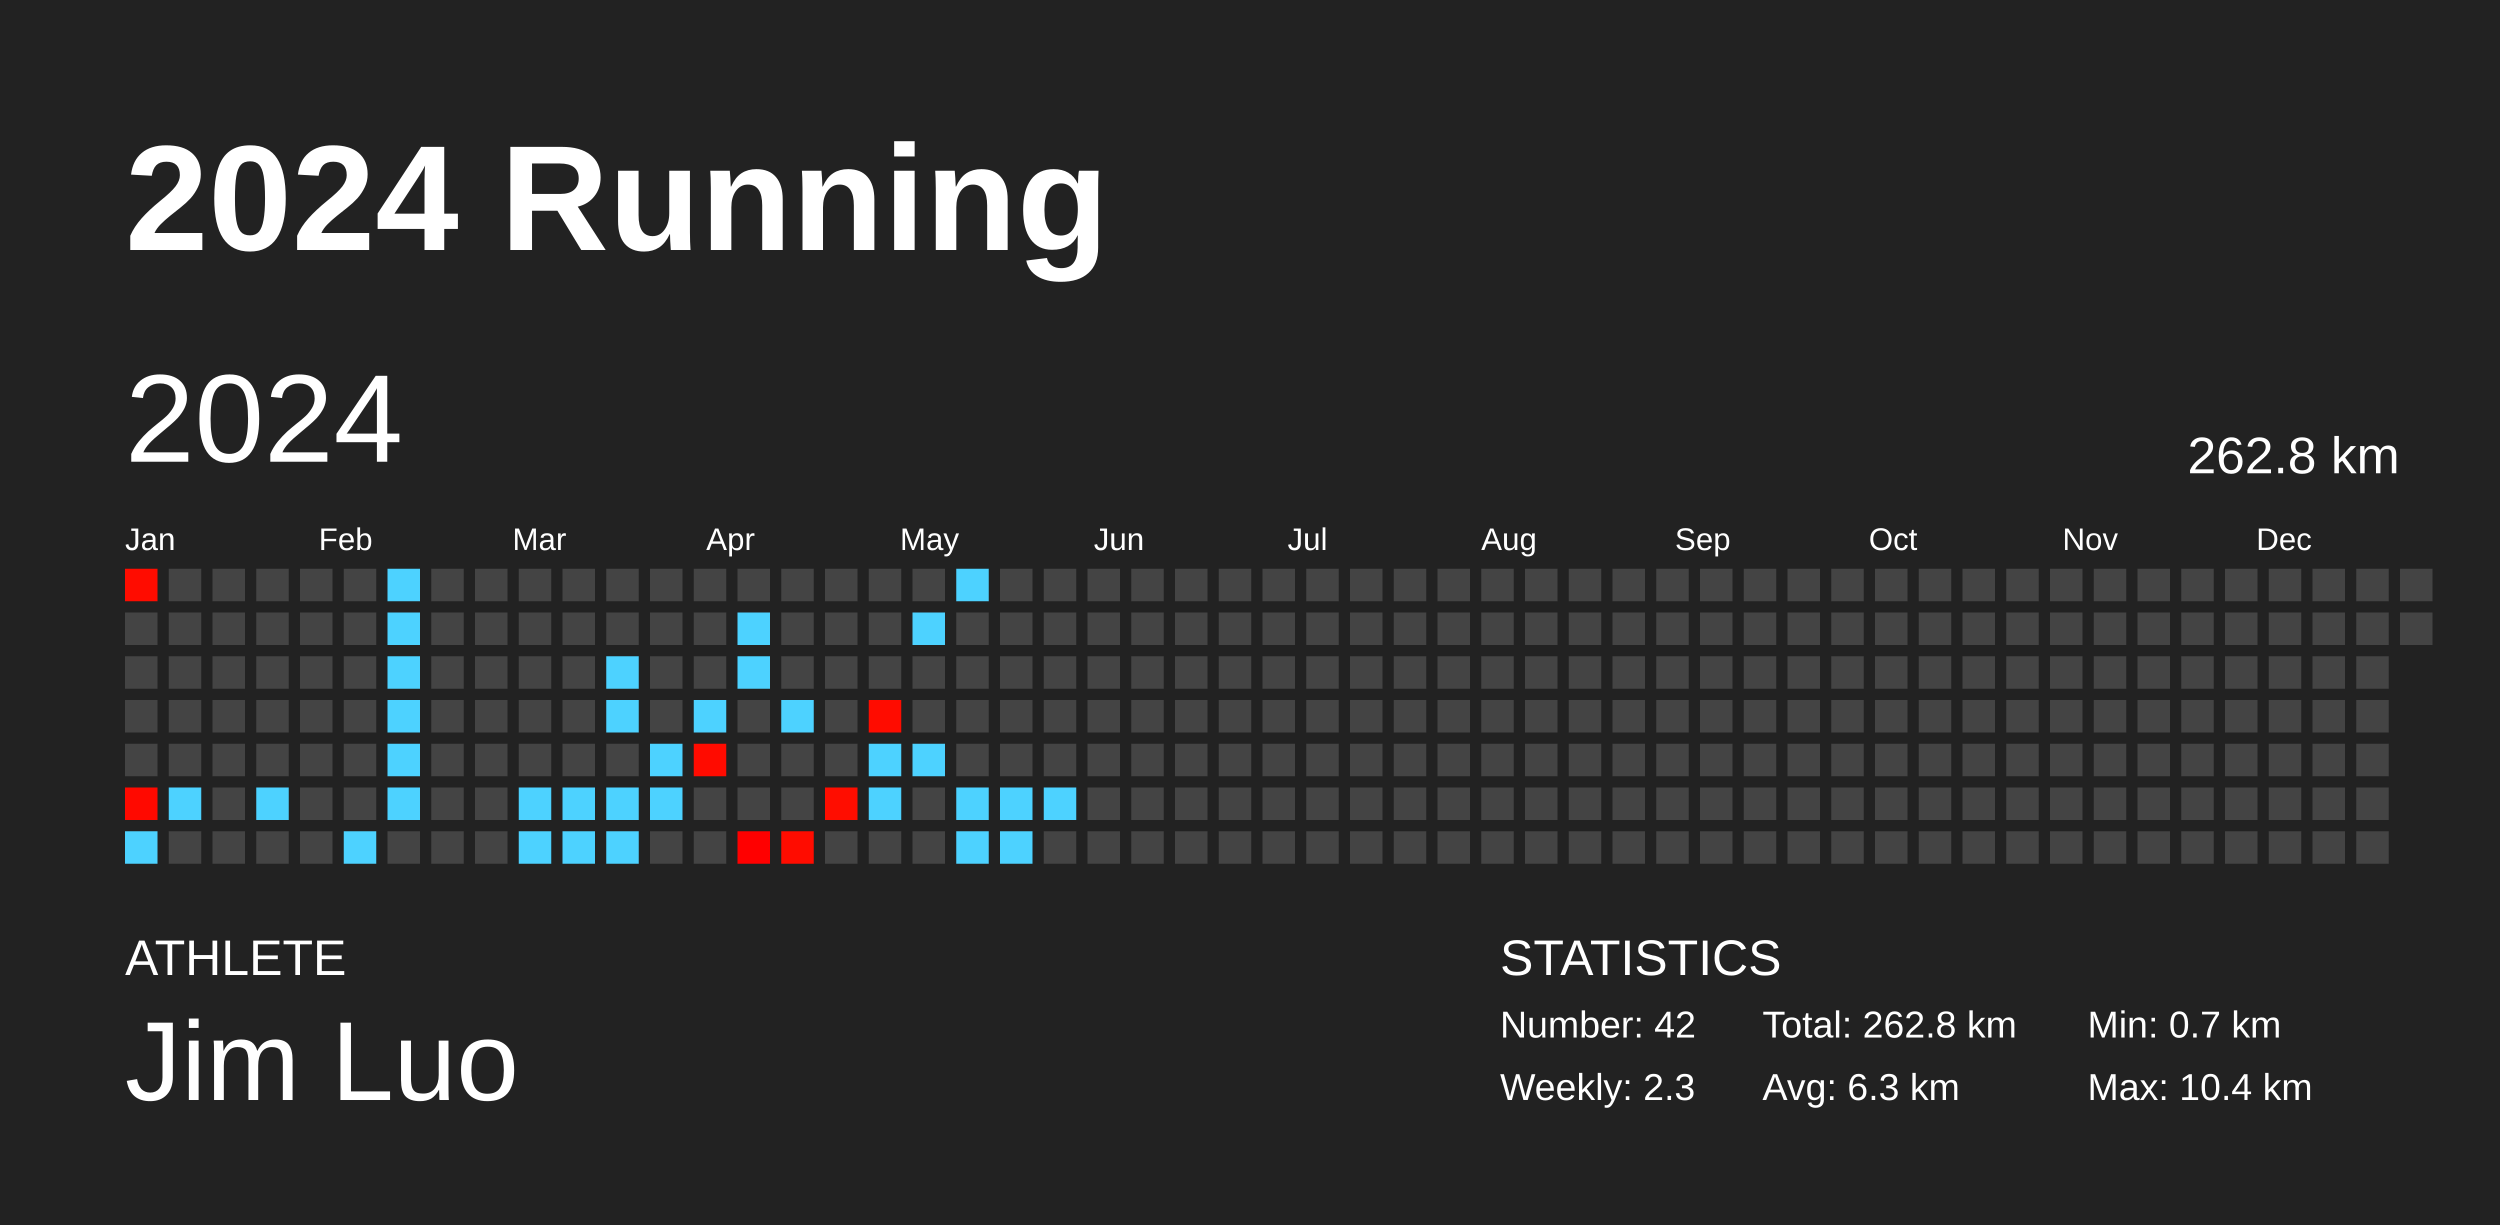
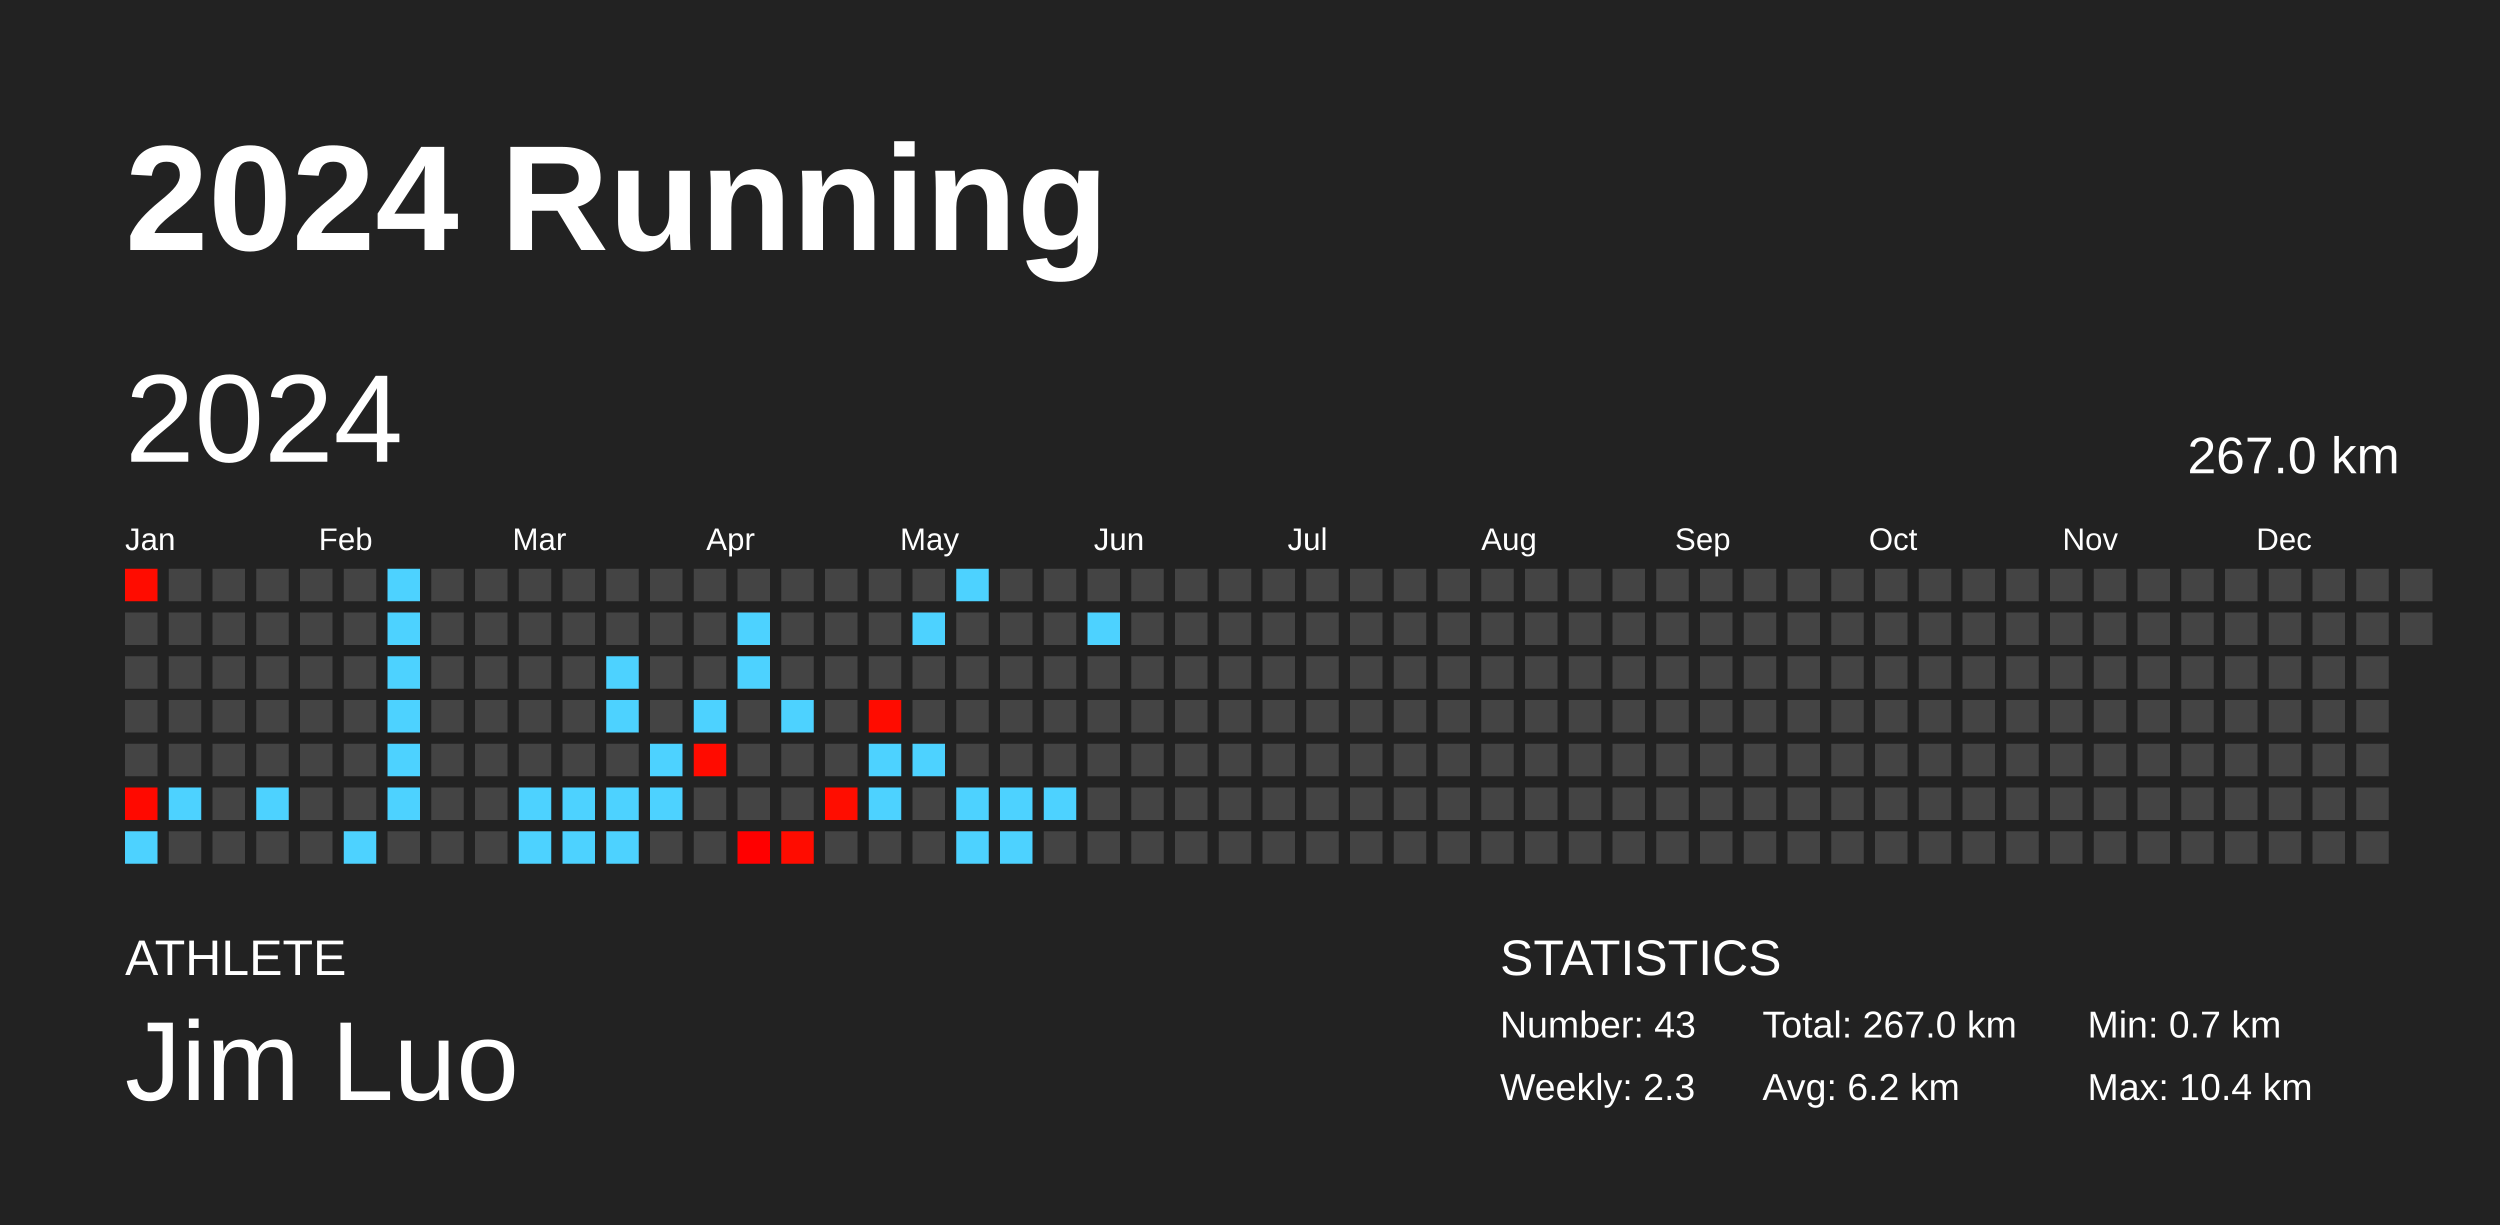
<svg xmlns="http://www.w3.org/2000/svg" baseProfile="full" height="98mm" version="1.1" viewBox="0,0,200,98" width="200mm">
  <defs />
  <rect fill="#222222" height="98" width="200" x="0" y="0" />
  <text fill="#FFFFFF" style="font-size:12px; font-family:Arial; font-weight:bold;" x="10" y="20">2024 Running</text>
  <text fill="#FFFFFF" style="font-size:4px; font-family:Arial" x="10" y="78">ATHLETE</text>
  <text fill="#FFFFFF" style="font-size:9px; font-family:Arial" x="10" y="88">Jim Luo</text>
  <text fill="#FFFFFF" style="font-size:4px; font-family:Arial" x="120" y="78">STATISTICS</text>
-   <text fill="#FFFFFF" style="font-size:3px; font-family:Arial" x="120" y="83">Number: 42</text>
+   <text fill="#FFFFFF" style="font-size:3px; font-family:Arial" x="120" y="83">Number: 43</text>
  <text fill="#FFFFFF" style="font-size:3px; font-family:Arial" x="120" y="88">Weekly: 2.3</text>
-   <text fill="#FFFFFF" style="font-size:3px; font-family:Arial" x="141" y="83">Total: 262.8 km</text>
-   <text fill="#FFFFFF" style="font-size:3px; font-family:Arial" x="141" y="88">Avg: 6.3 km</text>
+   <text fill="#FFFFFF" style="font-size:3px; font-family:Arial" x="141" y="83">Total: 267.0 km</text>
+   <text fill="#FFFFFF" style="font-size:3px; font-family:Arial" x="141" y="88">Avg: 6.2 km</text>
  <text fill="#FFFFFF" style="font-size:3px; font-family:Arial" x="167" y="83">Min: 0.7 km</text>
  <text fill="#FFFFFF" style="font-size:3px; font-family:Arial" x="167" y="88">Max: 10.4 km</text>
  <text dominant-baseline="hanging" fill="#FFFFFF" style="font-size:10.0px; font-family:Arial;" x="10" y="30">2024</text>
-   <text dominant-baseline="hanging" fill="#FFFFFF" style="font-size:4.125px; font-family:Arial;" x="175" y="35">262.8 km</text>
+   <text dominant-baseline="hanging" fill="#FFFFFF" style="font-size:4.125px; font-family:Arial;" x="175" y="35">267.0 km</text>
  <text fill="#FFFFFF" style="font-size:2.5px; font-family:Arial" x="10.0" y="44">Jan</text>
  <text fill="#FFFFFF" style="font-size:2.5px; font-family:Arial" x="25.5" y="44">Feb</text>
  <text fill="#FFFFFF" style="font-size:2.5px; font-family:Arial" x="41.0" y="44">Mar</text>
  <text fill="#FFFFFF" style="font-size:2.5px; font-family:Arial" x="56.5" y="44">Apr</text>
  <text fill="#FFFFFF" style="font-size:2.5px; font-family:Arial" x="72.0" y="44">May</text>
  <text fill="#FFFFFF" style="font-size:2.5px; font-family:Arial" x="87.5" y="44">Jun</text>
  <text fill="#FFFFFF" style="font-size:2.5px; font-family:Arial" x="103.0" y="44">Jul</text>
  <text fill="#FFFFFF" style="font-size:2.5px; font-family:Arial" x="118.5" y="44">Aug</text>
  <text fill="#FFFFFF" style="font-size:2.5px; font-family:Arial" x="134.0" y="44">Sep</text>
  <text fill="#FFFFFF" style="font-size:2.5px; font-family:Arial" x="149.5" y="44">Oct</text>
  <text fill="#FFFFFF" style="font-size:2.5px; font-family:Arial" x="165.0" y="44">Nov</text>
  <text fill="#FFFFFF" style="font-size:2.5px; font-family:Arial" x="180.5" y="44">Dec</text>
  <rect fill="#ff0c00" height="2.6" width="2.6" x="10.0" y="45.5" />
  <rect fill="#444444" height="2.6" width="2.6" x="10.0" y="49.0" />
  <rect fill="#444444" height="2.6" width="2.6" x="10.0" y="52.5" />
  <rect fill="#444444" height="2.6" width="2.6" x="10.0" y="56.0" />
  <rect fill="#444444" height="2.6" width="2.6" x="10.0" y="59.5" />
  <rect fill="#ff0900" height="2.6" width="2.6" x="10.0" y="63.0" />
  <rect fill="#4dd2ff" height="2.6" width="2.6" x="10.0" y="66.5" />
  <rect fill="#444444" height="2.6" width="2.6" x="13.5" y="45.5" />
  <rect fill="#444444" height="2.6" width="2.6" x="13.5" y="49.0" />
  <rect fill="#444444" height="2.6" width="2.6" x="13.5" y="52.5" />
  <rect fill="#444444" height="2.6" width="2.6" x="13.5" y="56.0" />
  <rect fill="#444444" height="2.6" width="2.6" x="13.5" y="59.5" />
  <rect fill="#4dd2ff" height="2.6" width="2.6" x="13.5" y="63.0" />
  <rect fill="#444444" height="2.6" width="2.6" x="13.5" y="66.5" />
  <rect fill="#444444" height="2.6" width="2.6" x="17.0" y="45.5" />
  <rect fill="#444444" height="2.6" width="2.6" x="17.0" y="49.0" />
  <rect fill="#444444" height="2.6" width="2.6" x="17.0" y="52.5" />
  <rect fill="#444444" height="2.6" width="2.6" x="17.0" y="56.0" />
  <rect fill="#444444" height="2.6" width="2.6" x="17.0" y="59.5" />
  <rect fill="#444444" height="2.6" width="2.6" x="17.0" y="63.0" />
  <rect fill="#444444" height="2.6" width="2.6" x="17.0" y="66.5" />
  <rect fill="#444444" height="2.6" width="2.6" x="20.5" y="45.5" />
  <rect fill="#444444" height="2.6" width="2.6" x="20.5" y="49.0" />
  <rect fill="#444444" height="2.6" width="2.6" x="20.5" y="52.5" />
  <rect fill="#444444" height="2.6" width="2.6" x="20.5" y="56.0" />
  <rect fill="#444444" height="2.6" width="2.6" x="20.5" y="59.5" />
  <rect fill="#4dd2ff" height="2.6" width="2.6" x="20.5" y="63.0" />
  <rect fill="#444444" height="2.6" width="2.6" x="20.5" y="66.5" />
  <rect fill="#444444" height="2.6" width="2.6" x="24.0" y="45.5" />
  <rect fill="#444444" height="2.6" width="2.6" x="24.0" y="49.0" />
  <rect fill="#444444" height="2.6" width="2.6" x="24.0" y="52.5" />
  <rect fill="#444444" height="2.6" width="2.6" x="24.0" y="56.0" />
  <rect fill="#444444" height="2.6" width="2.6" x="24.0" y="59.5" />
  <rect fill="#444444" height="2.6" width="2.6" x="24.0" y="63.0" />
  <rect fill="#444444" height="2.6" width="2.6" x="24.0" y="66.5" />
  <rect fill="#444444" height="2.6" width="2.6" x="27.5" y="45.5" />
  <rect fill="#444444" height="2.6" width="2.6" x="27.5" y="49.0" />
  <rect fill="#444444" height="2.6" width="2.6" x="27.5" y="52.5" />
  <rect fill="#444444" height="2.6" width="2.6" x="27.5" y="56.0" />
  <rect fill="#444444" height="2.6" width="2.6" x="27.5" y="59.5" />
  <rect fill="#444444" height="2.6" width="2.6" x="27.5" y="63.0" />
  <rect fill="#4dd2ff" height="2.6" width="2.6" x="27.5" y="66.5" />
  <rect fill="#4dd2ff" height="2.6" width="2.6" x="31.0" y="45.5" />
  <rect fill="#4dd2ff" height="2.6" width="2.6" x="31.0" y="49.0" />
  <rect fill="#4dd2ff" height="2.6" width="2.6" x="31.0" y="52.5" />
  <rect fill="#4dd2ff" height="2.6" width="2.6" x="31.0" y="56.0" />
  <rect fill="#4dd2ff" height="2.6" width="2.6" x="31.0" y="59.5" />
  <rect fill="#4dd2ff" height="2.6" width="2.6" x="31.0" y="63.0" />
  <rect fill="#444444" height="2.6" width="2.6" x="31.0" y="66.5" />
  <rect fill="#444444" height="2.6" width="2.6" x="34.5" y="45.5" />
  <rect fill="#444444" height="2.6" width="2.6" x="34.5" y="49.0" />
  <rect fill="#444444" height="2.6" width="2.6" x="34.5" y="52.5" />
  <rect fill="#444444" height="2.6" width="2.6" x="34.5" y="56.0" />
  <rect fill="#444444" height="2.6" width="2.6" x="34.5" y="59.5" />
  <rect fill="#444444" height="2.6" width="2.6" x="34.5" y="63.0" />
  <rect fill="#444444" height="2.6" width="2.6" x="34.5" y="66.5" />
  <rect fill="#444444" height="2.6" width="2.6" x="38.0" y="45.5" />
  <rect fill="#444444" height="2.6" width="2.6" x="38.0" y="49.0" />
  <rect fill="#444444" height="2.6" width="2.6" x="38.0" y="52.5" />
  <rect fill="#444444" height="2.6" width="2.6" x="38.0" y="56.0" />
  <rect fill="#444444" height="2.6" width="2.6" x="38.0" y="59.5" />
  <rect fill="#444444" height="2.6" width="2.6" x="38.0" y="63.0" />
  <rect fill="#444444" height="2.6" width="2.6" x="38.0" y="66.5" />
  <rect fill="#444444" height="2.6" width="2.6" x="41.5" y="45.5" />
  <rect fill="#444444" height="2.6" width="2.6" x="41.5" y="49.0" />
  <rect fill="#444444" height="2.6" width="2.6" x="41.5" y="52.5" />
  <rect fill="#444444" height="2.6" width="2.6" x="41.5" y="56.0" />
  <rect fill="#444444" height="2.6" width="2.6" x="41.5" y="59.5" />
  <rect fill="#4dd2ff" height="2.6" width="2.6" x="41.5" y="63.0" />
  <rect fill="#4dd2ff" height="2.6" width="2.6" x="41.5" y="66.5" />
  <rect fill="#444444" height="2.6" width="2.6" x="45.0" y="45.5" />
  <rect fill="#444444" height="2.6" width="2.6" x="45.0" y="49.0" />
  <rect fill="#444444" height="2.6" width="2.6" x="45.0" y="52.5" />
  <rect fill="#444444" height="2.6" width="2.6" x="45.0" y="56.0" />
  <rect fill="#444444" height="2.6" width="2.6" x="45.0" y="59.5" />
  <rect fill="#4dd2ff" height="2.6" width="2.6" x="45.0" y="63.0" />
  <rect fill="#4dd2ff" height="2.6" width="2.6" x="45.0" y="66.5" />
  <rect fill="#444444" height="2.6" width="2.6" x="48.5" y="45.5" />
  <rect fill="#444444" height="2.6" width="2.6" x="48.5" y="49.0" />
  <rect fill="#4dd2ff" height="2.6" width="2.6" x="48.5" y="52.5" />
  <rect fill="#4dd2ff" height="2.6" width="2.6" x="48.5" y="56.0" />
  <rect fill="#444444" height="2.6" width="2.6" x="48.5" y="59.5" />
  <rect fill="#4dd2ff" height="2.6" width="2.6" x="48.5" y="63.0" />
  <rect fill="#4dd2ff" height="2.6" width="2.6" x="48.5" y="66.5" />
  <rect fill="#444444" height="2.6" width="2.6" x="52.0" y="45.5" />
  <rect fill="#444444" height="2.6" width="2.6" x="52.0" y="49.0" />
  <rect fill="#444444" height="2.6" width="2.6" x="52.0" y="52.5" />
  <rect fill="#444444" height="2.6" width="2.6" x="52.0" y="56.0" />
  <rect fill="#4dd2ff" height="2.6" width="2.6" x="52.0" y="59.5" />
  <rect fill="#4dd2ff" height="2.6" width="2.6" x="52.0" y="63.0" />
  <rect fill="#444444" height="2.6" width="2.6" x="52.0" y="66.5" />
  <rect fill="#444444" height="2.6" width="2.6" x="55.5" y="45.5" />
  <rect fill="#444444" height="2.6" width="2.6" x="55.5" y="49.0" />
  <rect fill="#444444" height="2.6" width="2.6" x="55.5" y="52.5" />
  <rect fill="#4dd2ff" height="2.6" width="2.6" x="55.5" y="56.0" />
  <rect fill="#ff0b00" height="2.6" width="2.6" x="55.5" y="59.5" />
  <rect fill="#444444" height="2.6" width="2.6" x="55.5" y="63.0" />
  <rect fill="#444444" height="2.6" width="2.6" x="55.5" y="66.5" />
  <rect fill="#444444" height="2.6" width="2.6" x="59.0" y="45.5" />
  <rect fill="#4dd2ff" height="2.6" width="2.6" x="59.0" y="49.0" />
  <rect fill="#4dd2ff" height="2.6" width="2.6" x="59.0" y="52.5" />
  <rect fill="#444444" height="2.6" width="2.6" x="59.0" y="56.0" />
  <rect fill="#444444" height="2.6" width="2.6" x="59.0" y="59.5" />
  <rect fill="#444444" height="2.6" width="2.6" x="59.0" y="63.0" />
  <rect fill="#ff0000" height="2.6" width="2.6" x="59.0" y="66.5" />
  <rect fill="#444444" height="2.6" width="2.6" x="62.5" y="45.5" />
  <rect fill="#444444" height="2.6" width="2.6" x="62.5" y="49.0" />
  <rect fill="#444444" height="2.6" width="2.6" x="62.5" y="52.5" />
  <rect fill="#4dd2ff" height="2.6" width="2.6" x="62.5" y="56.0" />
  <rect fill="#444444" height="2.6" width="2.6" x="62.5" y="59.5" />
  <rect fill="#444444" height="2.6" width="2.6" x="62.5" y="63.0" />
  <rect fill="#ff0c00" height="2.6" width="2.6" x="62.5" y="66.5" />
  <rect fill="#444444" height="2.6" width="2.6" x="66.0" y="45.5" />
  <rect fill="#444444" height="2.6" width="2.6" x="66.0" y="49.0" />
  <rect fill="#444444" height="2.6" width="2.6" x="66.0" y="52.5" />
  <rect fill="#444444" height="2.6" width="2.6" x="66.0" y="56.0" />
  <rect fill="#444444" height="2.6" width="2.6" x="66.0" y="59.5" />
  <rect fill="#ff0d00" height="2.6" width="2.6" x="66.0" y="63.0" />
  <rect fill="#444444" height="2.6" width="2.6" x="66.0" y="66.5" />
  <rect fill="#444444" height="2.6" width="2.6" x="69.5" y="45.5" />
  <rect fill="#444444" height="2.6" width="2.6" x="69.5" y="49.0" />
  <rect fill="#444444" height="2.6" width="2.6" x="69.5" y="52.5" />
  <rect fill="#ff0c00" height="2.6" width="2.6" x="69.5" y="56.0" />
  <rect fill="#4dd2ff" height="2.6" width="2.6" x="69.5" y="59.5" />
  <rect fill="#4dd2ff" height="2.6" width="2.6" x="69.5" y="63.0" />
  <rect fill="#444444" height="2.6" width="2.6" x="69.5" y="66.5" />
  <rect fill="#444444" height="2.6" width="2.6" x="73.0" y="45.5" />
  <rect fill="#4dd2ff" height="2.6" width="2.6" x="73.0" y="49.0" />
  <rect fill="#444444" height="2.6" width="2.6" x="73.0" y="52.5" />
  <rect fill="#444444" height="2.6" width="2.6" x="73.0" y="56.0" />
  <rect fill="#4dd2ff" height="2.6" width="2.6" x="73.0" y="59.5" />
  <rect fill="#444444" height="2.6" width="2.6" x="73.0" y="63.0" />
  <rect fill="#444444" height="2.6" width="2.6" x="73.0" y="66.5" />
  <rect fill="#4dd2ff" height="2.6" width="2.6" x="76.5" y="45.5" />
  <rect fill="#444444" height="2.6" width="2.6" x="76.5" y="49.0" />
  <rect fill="#444444" height="2.6" width="2.6" x="76.5" y="52.5" />
  <rect fill="#444444" height="2.6" width="2.6" x="76.5" y="56.0" />
  <rect fill="#444444" height="2.6" width="2.6" x="76.5" y="59.5" />
  <rect fill="#4dd2ff" height="2.6" width="2.6" x="76.5" y="63.0" />
  <rect fill="#4dd2ff" height="2.6" width="2.6" x="76.5" y="66.5" />
  <rect fill="#444444" height="2.6" width="2.6" x="80.0" y="45.5" />
  <rect fill="#444444" height="2.6" width="2.6" x="80.0" y="49.0" />
  <rect fill="#444444" height="2.6" width="2.6" x="80.0" y="52.5" />
  <rect fill="#444444" height="2.6" width="2.6" x="80.0" y="56.0" />
  <rect fill="#444444" height="2.6" width="2.6" x="80.0" y="59.5" />
  <rect fill="#4dd2ff" height="2.6" width="2.6" x="80.0" y="63.0" />
  <rect fill="#4dd2ff" height="2.6" width="2.6" x="80.0" y="66.5" />
  <rect fill="#444444" height="2.6" width="2.6" x="83.5" y="45.5" />
  <rect fill="#444444" height="2.6" width="2.6" x="83.5" y="49.0" />
  <rect fill="#444444" height="2.6" width="2.6" x="83.5" y="52.5" />
  <rect fill="#444444" height="2.6" width="2.6" x="83.5" y="56.0" />
  <rect fill="#444444" height="2.6" width="2.6" x="83.5" y="59.5" />
  <rect fill="#4dd2ff" height="2.6" width="2.6" x="83.5" y="63.0" />
  <rect fill="#444444" height="2.6" width="2.6" x="83.5" y="66.5" />
  <rect fill="#444444" height="2.6" width="2.6" x="87.0" y="45.5" />
-   <rect fill="#444444" height="2.6" width="2.6" x="87.0" y="49.0" />
+   <rect fill="#4dd2ff" height="2.6" width="2.6" x="87.0" y="49.0" />
  <rect fill="#444444" height="2.6" width="2.6" x="87.0" y="52.5" />
  <rect fill="#444444" height="2.6" width="2.6" x="87.0" y="56.0" />
  <rect fill="#444444" height="2.6" width="2.6" x="87.0" y="59.5" />
  <rect fill="#444444" height="2.6" width="2.6" x="87.0" y="63.0" />
  <rect fill="#444444" height="2.6" width="2.6" x="87.0" y="66.5" />
  <rect fill="#444444" height="2.6" width="2.6" x="90.5" y="45.5" />
  <rect fill="#444444" height="2.6" width="2.6" x="90.5" y="49.0" />
  <rect fill="#444444" height="2.6" width="2.6" x="90.5" y="52.5" />
  <rect fill="#444444" height="2.6" width="2.6" x="90.5" y="56.0" />
  <rect fill="#444444" height="2.6" width="2.6" x="90.5" y="59.5" />
  <rect fill="#444444" height="2.6" width="2.6" x="90.5" y="63.0" />
  <rect fill="#444444" height="2.6" width="2.6" x="90.5" y="66.5" />
  <rect fill="#444444" height="2.6" width="2.6" x="94.0" y="45.5" />
  <rect fill="#444444" height="2.6" width="2.6" x="94.0" y="49.0" />
  <rect fill="#444444" height="2.6" width="2.6" x="94.0" y="52.5" />
  <rect fill="#444444" height="2.6" width="2.6" x="94.0" y="56.0" />
  <rect fill="#444444" height="2.6" width="2.6" x="94.0" y="59.5" />
  <rect fill="#444444" height="2.6" width="2.6" x="94.0" y="63.0" />
  <rect fill="#444444" height="2.6" width="2.6" x="94.0" y="66.5" />
  <rect fill="#444444" height="2.6" width="2.6" x="97.5" y="45.5" />
  <rect fill="#444444" height="2.6" width="2.6" x="97.5" y="49.0" />
  <rect fill="#444444" height="2.6" width="2.6" x="97.5" y="52.5" />
  <rect fill="#444444" height="2.6" width="2.6" x="97.5" y="56.0" />
  <rect fill="#444444" height="2.6" width="2.6" x="97.5" y="59.5" />
  <rect fill="#444444" height="2.6" width="2.6" x="97.5" y="63.0" />
  <rect fill="#444444" height="2.6" width="2.6" x="97.5" y="66.5" />
  <rect fill="#444444" height="2.6" width="2.6" x="101.0" y="45.5" />
  <rect fill="#444444" height="2.6" width="2.6" x="101.0" y="49.0" />
  <rect fill="#444444" height="2.6" width="2.6" x="101.0" y="52.5" />
  <rect fill="#444444" height="2.6" width="2.6" x="101.0" y="56.0" />
  <rect fill="#444444" height="2.6" width="2.6" x="101.0" y="59.5" />
  <rect fill="#444444" height="2.6" width="2.6" x="101.0" y="63.0" />
  <rect fill="#444444" height="2.6" width="2.6" x="101.0" y="66.5" />
  <rect fill="#444444" height="2.6" width="2.6" x="104.5" y="45.5" />
  <rect fill="#444444" height="2.6" width="2.6" x="104.5" y="49.0" />
  <rect fill="#444444" height="2.6" width="2.6" x="104.5" y="52.5" />
  <rect fill="#444444" height="2.6" width="2.6" x="104.5" y="56.0" />
  <rect fill="#444444" height="2.6" width="2.6" x="104.5" y="59.5" />
  <rect fill="#444444" height="2.6" width="2.6" x="104.5" y="63.0" />
  <rect fill="#444444" height="2.6" width="2.6" x="104.5" y="66.5" />
  <rect fill="#444444" height="2.6" width="2.6" x="108.0" y="45.5" />
  <rect fill="#444444" height="2.6" width="2.6" x="108.0" y="49.0" />
  <rect fill="#444444" height="2.6" width="2.6" x="108.0" y="52.5" />
  <rect fill="#444444" height="2.6" width="2.6" x="108.0" y="56.0" />
  <rect fill="#444444" height="2.6" width="2.6" x="108.0" y="59.5" />
  <rect fill="#444444" height="2.6" width="2.6" x="108.0" y="63.0" />
  <rect fill="#444444" height="2.6" width="2.6" x="108.0" y="66.5" />
  <rect fill="#444444" height="2.6" width="2.6" x="111.5" y="45.5" />
  <rect fill="#444444" height="2.6" width="2.6" x="111.5" y="49.0" />
  <rect fill="#444444" height="2.6" width="2.6" x="111.5" y="52.5" />
  <rect fill="#444444" height="2.6" width="2.6" x="111.5" y="56.0" />
  <rect fill="#444444" height="2.6" width="2.6" x="111.5" y="59.5" />
  <rect fill="#444444" height="2.6" width="2.6" x="111.5" y="63.0" />
  <rect fill="#444444" height="2.6" width="2.6" x="111.5" y="66.5" />
  <rect fill="#444444" height="2.6" width="2.6" x="115.0" y="45.5" />
  <rect fill="#444444" height="2.6" width="2.6" x="115.0" y="49.0" />
  <rect fill="#444444" height="2.6" width="2.6" x="115.0" y="52.5" />
  <rect fill="#444444" height="2.6" width="2.6" x="115.0" y="56.0" />
  <rect fill="#444444" height="2.6" width="2.6" x="115.0" y="59.5" />
  <rect fill="#444444" height="2.6" width="2.6" x="115.0" y="63.0" />
  <rect fill="#444444" height="2.6" width="2.6" x="115.0" y="66.5" />
  <rect fill="#444444" height="2.6" width="2.6" x="118.5" y="45.5" />
  <rect fill="#444444" height="2.6" width="2.6" x="118.5" y="49.0" />
  <rect fill="#444444" height="2.6" width="2.6" x="118.5" y="52.5" />
  <rect fill="#444444" height="2.6" width="2.6" x="118.5" y="56.0" />
  <rect fill="#444444" height="2.6" width="2.6" x="118.5" y="59.5" />
  <rect fill="#444444" height="2.6" width="2.6" x="118.5" y="63.0" />
  <rect fill="#444444" height="2.6" width="2.6" x="118.5" y="66.5" />
  <rect fill="#444444" height="2.6" width="2.6" x="122.0" y="45.5" />
  <rect fill="#444444" height="2.6" width="2.6" x="122.0" y="49.0" />
  <rect fill="#444444" height="2.6" width="2.6" x="122.0" y="52.5" />
  <rect fill="#444444" height="2.6" width="2.6" x="122.0" y="56.0" />
  <rect fill="#444444" height="2.6" width="2.6" x="122.0" y="59.5" />
  <rect fill="#444444" height="2.6" width="2.6" x="122.0" y="63.0" />
  <rect fill="#444444" height="2.6" width="2.6" x="122.0" y="66.5" />
  <rect fill="#444444" height="2.6" width="2.6" x="125.5" y="45.5" />
  <rect fill="#444444" height="2.6" width="2.6" x="125.5" y="49.0" />
  <rect fill="#444444" height="2.6" width="2.6" x="125.5" y="52.5" />
  <rect fill="#444444" height="2.6" width="2.6" x="125.5" y="56.0" />
  <rect fill="#444444" height="2.6" width="2.6" x="125.5" y="59.5" />
  <rect fill="#444444" height="2.6" width="2.6" x="125.5" y="63.0" />
  <rect fill="#444444" height="2.6" width="2.6" x="125.5" y="66.5" />
  <rect fill="#444444" height="2.6" width="2.6" x="129.0" y="45.5" />
  <rect fill="#444444" height="2.6" width="2.6" x="129.0" y="49.0" />
  <rect fill="#444444" height="2.6" width="2.6" x="129.0" y="52.5" />
  <rect fill="#444444" height="2.6" width="2.6" x="129.0" y="56.0" />
  <rect fill="#444444" height="2.6" width="2.6" x="129.0" y="59.5" />
  <rect fill="#444444" height="2.6" width="2.6" x="129.0" y="63.0" />
  <rect fill="#444444" height="2.6" width="2.6" x="129.0" y="66.5" />
  <rect fill="#444444" height="2.6" width="2.6" x="132.5" y="45.5" />
  <rect fill="#444444" height="2.6" width="2.6" x="132.5" y="49.0" />
  <rect fill="#444444" height="2.6" width="2.6" x="132.5" y="52.5" />
  <rect fill="#444444" height="2.6" width="2.6" x="132.5" y="56.0" />
  <rect fill="#444444" height="2.6" width="2.6" x="132.5" y="59.5" />
  <rect fill="#444444" height="2.6" width="2.6" x="132.5" y="63.0" />
  <rect fill="#444444" height="2.6" width="2.6" x="132.5" y="66.5" />
  <rect fill="#444444" height="2.6" width="2.6" x="136.0" y="45.5" />
  <rect fill="#444444" height="2.6" width="2.6" x="136.0" y="49.0" />
  <rect fill="#444444" height="2.6" width="2.6" x="136.0" y="52.5" />
  <rect fill="#444444" height="2.6" width="2.6" x="136.0" y="56.0" />
  <rect fill="#444444" height="2.6" width="2.6" x="136.0" y="59.5" />
  <rect fill="#444444" height="2.6" width="2.6" x="136.0" y="63.0" />
  <rect fill="#444444" height="2.6" width="2.6" x="136.0" y="66.5" />
  <rect fill="#444444" height="2.6" width="2.6" x="139.5" y="45.5" />
  <rect fill="#444444" height="2.6" width="2.6" x="139.5" y="49.0" />
  <rect fill="#444444" height="2.6" width="2.6" x="139.5" y="52.5" />
  <rect fill="#444444" height="2.6" width="2.6" x="139.5" y="56.0" />
  <rect fill="#444444" height="2.6" width="2.6" x="139.5" y="59.5" />
  <rect fill="#444444" height="2.6" width="2.6" x="139.5" y="63.0" />
  <rect fill="#444444" height="2.6" width="2.6" x="139.5" y="66.5" />
  <rect fill="#444444" height="2.6" width="2.6" x="143.0" y="45.5" />
  <rect fill="#444444" height="2.6" width="2.6" x="143.0" y="49.0" />
  <rect fill="#444444" height="2.6" width="2.6" x="143.0" y="52.5" />
  <rect fill="#444444" height="2.6" width="2.6" x="143.0" y="56.0" />
  <rect fill="#444444" height="2.6" width="2.6" x="143.0" y="59.5" />
  <rect fill="#444444" height="2.6" width="2.6" x="143.0" y="63.0" />
  <rect fill="#444444" height="2.6" width="2.6" x="143.0" y="66.5" />
  <rect fill="#444444" height="2.6" width="2.6" x="146.5" y="45.5" />
  <rect fill="#444444" height="2.6" width="2.6" x="146.5" y="49.0" />
  <rect fill="#444444" height="2.6" width="2.6" x="146.5" y="52.5" />
  <rect fill="#444444" height="2.6" width="2.6" x="146.5" y="56.0" />
  <rect fill="#444444" height="2.6" width="2.6" x="146.5" y="59.5" />
  <rect fill="#444444" height="2.6" width="2.6" x="146.5" y="63.0" />
  <rect fill="#444444" height="2.6" width="2.6" x="146.5" y="66.5" />
  <rect fill="#444444" height="2.6" width="2.6" x="150.0" y="45.5" />
  <rect fill="#444444" height="2.6" width="2.6" x="150.0" y="49.0" />
  <rect fill="#444444" height="2.6" width="2.6" x="150.0" y="52.5" />
  <rect fill="#444444" height="2.6" width="2.6" x="150.0" y="56.0" />
  <rect fill="#444444" height="2.6" width="2.6" x="150.0" y="59.5" />
  <rect fill="#444444" height="2.6" width="2.6" x="150.0" y="63.0" />
  <rect fill="#444444" height="2.6" width="2.6" x="150.0" y="66.5" />
  <rect fill="#444444" height="2.6" width="2.6" x="153.5" y="45.5" />
  <rect fill="#444444" height="2.6" width="2.6" x="153.5" y="49.0" />
  <rect fill="#444444" height="2.6" width="2.6" x="153.5" y="52.5" />
  <rect fill="#444444" height="2.6" width="2.6" x="153.5" y="56.0" />
  <rect fill="#444444" height="2.6" width="2.6" x="153.5" y="59.5" />
  <rect fill="#444444" height="2.6" width="2.6" x="153.5" y="63.0" />
  <rect fill="#444444" height="2.6" width="2.6" x="153.5" y="66.5" />
  <rect fill="#444444" height="2.6" width="2.6" x="157.0" y="45.5" />
  <rect fill="#444444" height="2.6" width="2.6" x="157.0" y="49.0" />
  <rect fill="#444444" height="2.6" width="2.6" x="157.0" y="52.5" />
  <rect fill="#444444" height="2.6" width="2.6" x="157.0" y="56.0" />
  <rect fill="#444444" height="2.6" width="2.6" x="157.0" y="59.5" />
  <rect fill="#444444" height="2.6" width="2.6" x="157.0" y="63.0" />
  <rect fill="#444444" height="2.6" width="2.6" x="157.0" y="66.5" />
  <rect fill="#444444" height="2.6" width="2.6" x="160.5" y="45.5" />
  <rect fill="#444444" height="2.6" width="2.6" x="160.5" y="49.0" />
  <rect fill="#444444" height="2.6" width="2.6" x="160.5" y="52.5" />
  <rect fill="#444444" height="2.6" width="2.6" x="160.5" y="56.0" />
  <rect fill="#444444" height="2.6" width="2.6" x="160.5" y="59.5" />
  <rect fill="#444444" height="2.6" width="2.6" x="160.5" y="63.0" />
  <rect fill="#444444" height="2.6" width="2.6" x="160.5" y="66.5" />
  <rect fill="#444444" height="2.6" width="2.6" x="164.0" y="45.5" />
  <rect fill="#444444" height="2.6" width="2.6" x="164.0" y="49.0" />
  <rect fill="#444444" height="2.6" width="2.6" x="164.0" y="52.5" />
  <rect fill="#444444" height="2.6" width="2.6" x="164.0" y="56.0" />
  <rect fill="#444444" height="2.6" width="2.6" x="164.0" y="59.5" />
  <rect fill="#444444" height="2.6" width="2.6" x="164.0" y="63.0" />
  <rect fill="#444444" height="2.6" width="2.6" x="164.0" y="66.5" />
  <rect fill="#444444" height="2.6" width="2.6" x="167.5" y="45.5" />
  <rect fill="#444444" height="2.6" width="2.6" x="167.5" y="49.0" />
  <rect fill="#444444" height="2.6" width="2.6" x="167.5" y="52.5" />
  <rect fill="#444444" height="2.6" width="2.6" x="167.5" y="56.0" />
  <rect fill="#444444" height="2.6" width="2.6" x="167.5" y="59.5" />
  <rect fill="#444444" height="2.6" width="2.6" x="167.5" y="63.0" />
  <rect fill="#444444" height="2.6" width="2.6" x="167.5" y="66.5" />
  <rect fill="#444444" height="2.6" width="2.6" x="171.0" y="45.5" />
  <rect fill="#444444" height="2.6" width="2.6" x="171.0" y="49.0" />
  <rect fill="#444444" height="2.6" width="2.6" x="171.0" y="52.5" />
  <rect fill="#444444" height="2.6" width="2.6" x="171.0" y="56.0" />
  <rect fill="#444444" height="2.6" width="2.6" x="171.0" y="59.5" />
  <rect fill="#444444" height="2.6" width="2.6" x="171.0" y="63.0" />
  <rect fill="#444444" height="2.6" width="2.6" x="171.0" y="66.5" />
  <rect fill="#444444" height="2.6" width="2.6" x="174.5" y="45.5" />
  <rect fill="#444444" height="2.6" width="2.6" x="174.5" y="49.0" />
  <rect fill="#444444" height="2.6" width="2.6" x="174.5" y="52.5" />
  <rect fill="#444444" height="2.6" width="2.6" x="174.5" y="56.0" />
  <rect fill="#444444" height="2.6" width="2.6" x="174.5" y="59.5" />
  <rect fill="#444444" height="2.6" width="2.6" x="174.5" y="63.0" />
  <rect fill="#444444" height="2.6" width="2.6" x="174.5" y="66.5" />
  <rect fill="#444444" height="2.6" width="2.6" x="178.0" y="45.5" />
  <rect fill="#444444" height="2.6" width="2.6" x="178.0" y="49.0" />
  <rect fill="#444444" height="2.6" width="2.6" x="178.0" y="52.5" />
  <rect fill="#444444" height="2.6" width="2.6" x="178.0" y="56.0" />
  <rect fill="#444444" height="2.6" width="2.6" x="178.0" y="59.5" />
  <rect fill="#444444" height="2.6" width="2.6" x="178.0" y="63.0" />
  <rect fill="#444444" height="2.6" width="2.6" x="178.0" y="66.5" />
  <rect fill="#444444" height="2.6" width="2.6" x="181.5" y="45.5" />
  <rect fill="#444444" height="2.6" width="2.6" x="181.5" y="49.0" />
  <rect fill="#444444" height="2.6" width="2.6" x="181.5" y="52.5" />
  <rect fill="#444444" height="2.6" width="2.6" x="181.5" y="56.0" />
  <rect fill="#444444" height="2.6" width="2.6" x="181.5" y="59.5" />
  <rect fill="#444444" height="2.6" width="2.6" x="181.5" y="63.0" />
  <rect fill="#444444" height="2.6" width="2.6" x="181.5" y="66.5" />
  <rect fill="#444444" height="2.6" width="2.6" x="185.0" y="45.5" />
  <rect fill="#444444" height="2.6" width="2.6" x="185.0" y="49.0" />
  <rect fill="#444444" height="2.6" width="2.6" x="185.0" y="52.5" />
  <rect fill="#444444" height="2.6" width="2.6" x="185.0" y="56.0" />
  <rect fill="#444444" height="2.6" width="2.6" x="185.0" y="59.5" />
  <rect fill="#444444" height="2.6" width="2.6" x="185.0" y="63.0" />
  <rect fill="#444444" height="2.6" width="2.6" x="185.0" y="66.5" />
  <rect fill="#444444" height="2.6" width="2.6" x="188.5" y="45.5" />
  <rect fill="#444444" height="2.6" width="2.6" x="188.5" y="49.0" />
  <rect fill="#444444" height="2.6" width="2.6" x="188.5" y="52.5" />
  <rect fill="#444444" height="2.6" width="2.6" x="188.5" y="56.0" />
  <rect fill="#444444" height="2.6" width="2.6" x="188.5" y="59.5" />
  <rect fill="#444444" height="2.6" width="2.6" x="188.5" y="63.0" />
  <rect fill="#444444" height="2.6" width="2.6" x="188.5" y="66.5" />
  <rect fill="#444444" height="2.6" width="2.6" x="192.0" y="45.5" />
  <rect fill="#444444" height="2.6" width="2.6" x="192.0" y="49.0" />
</svg>
